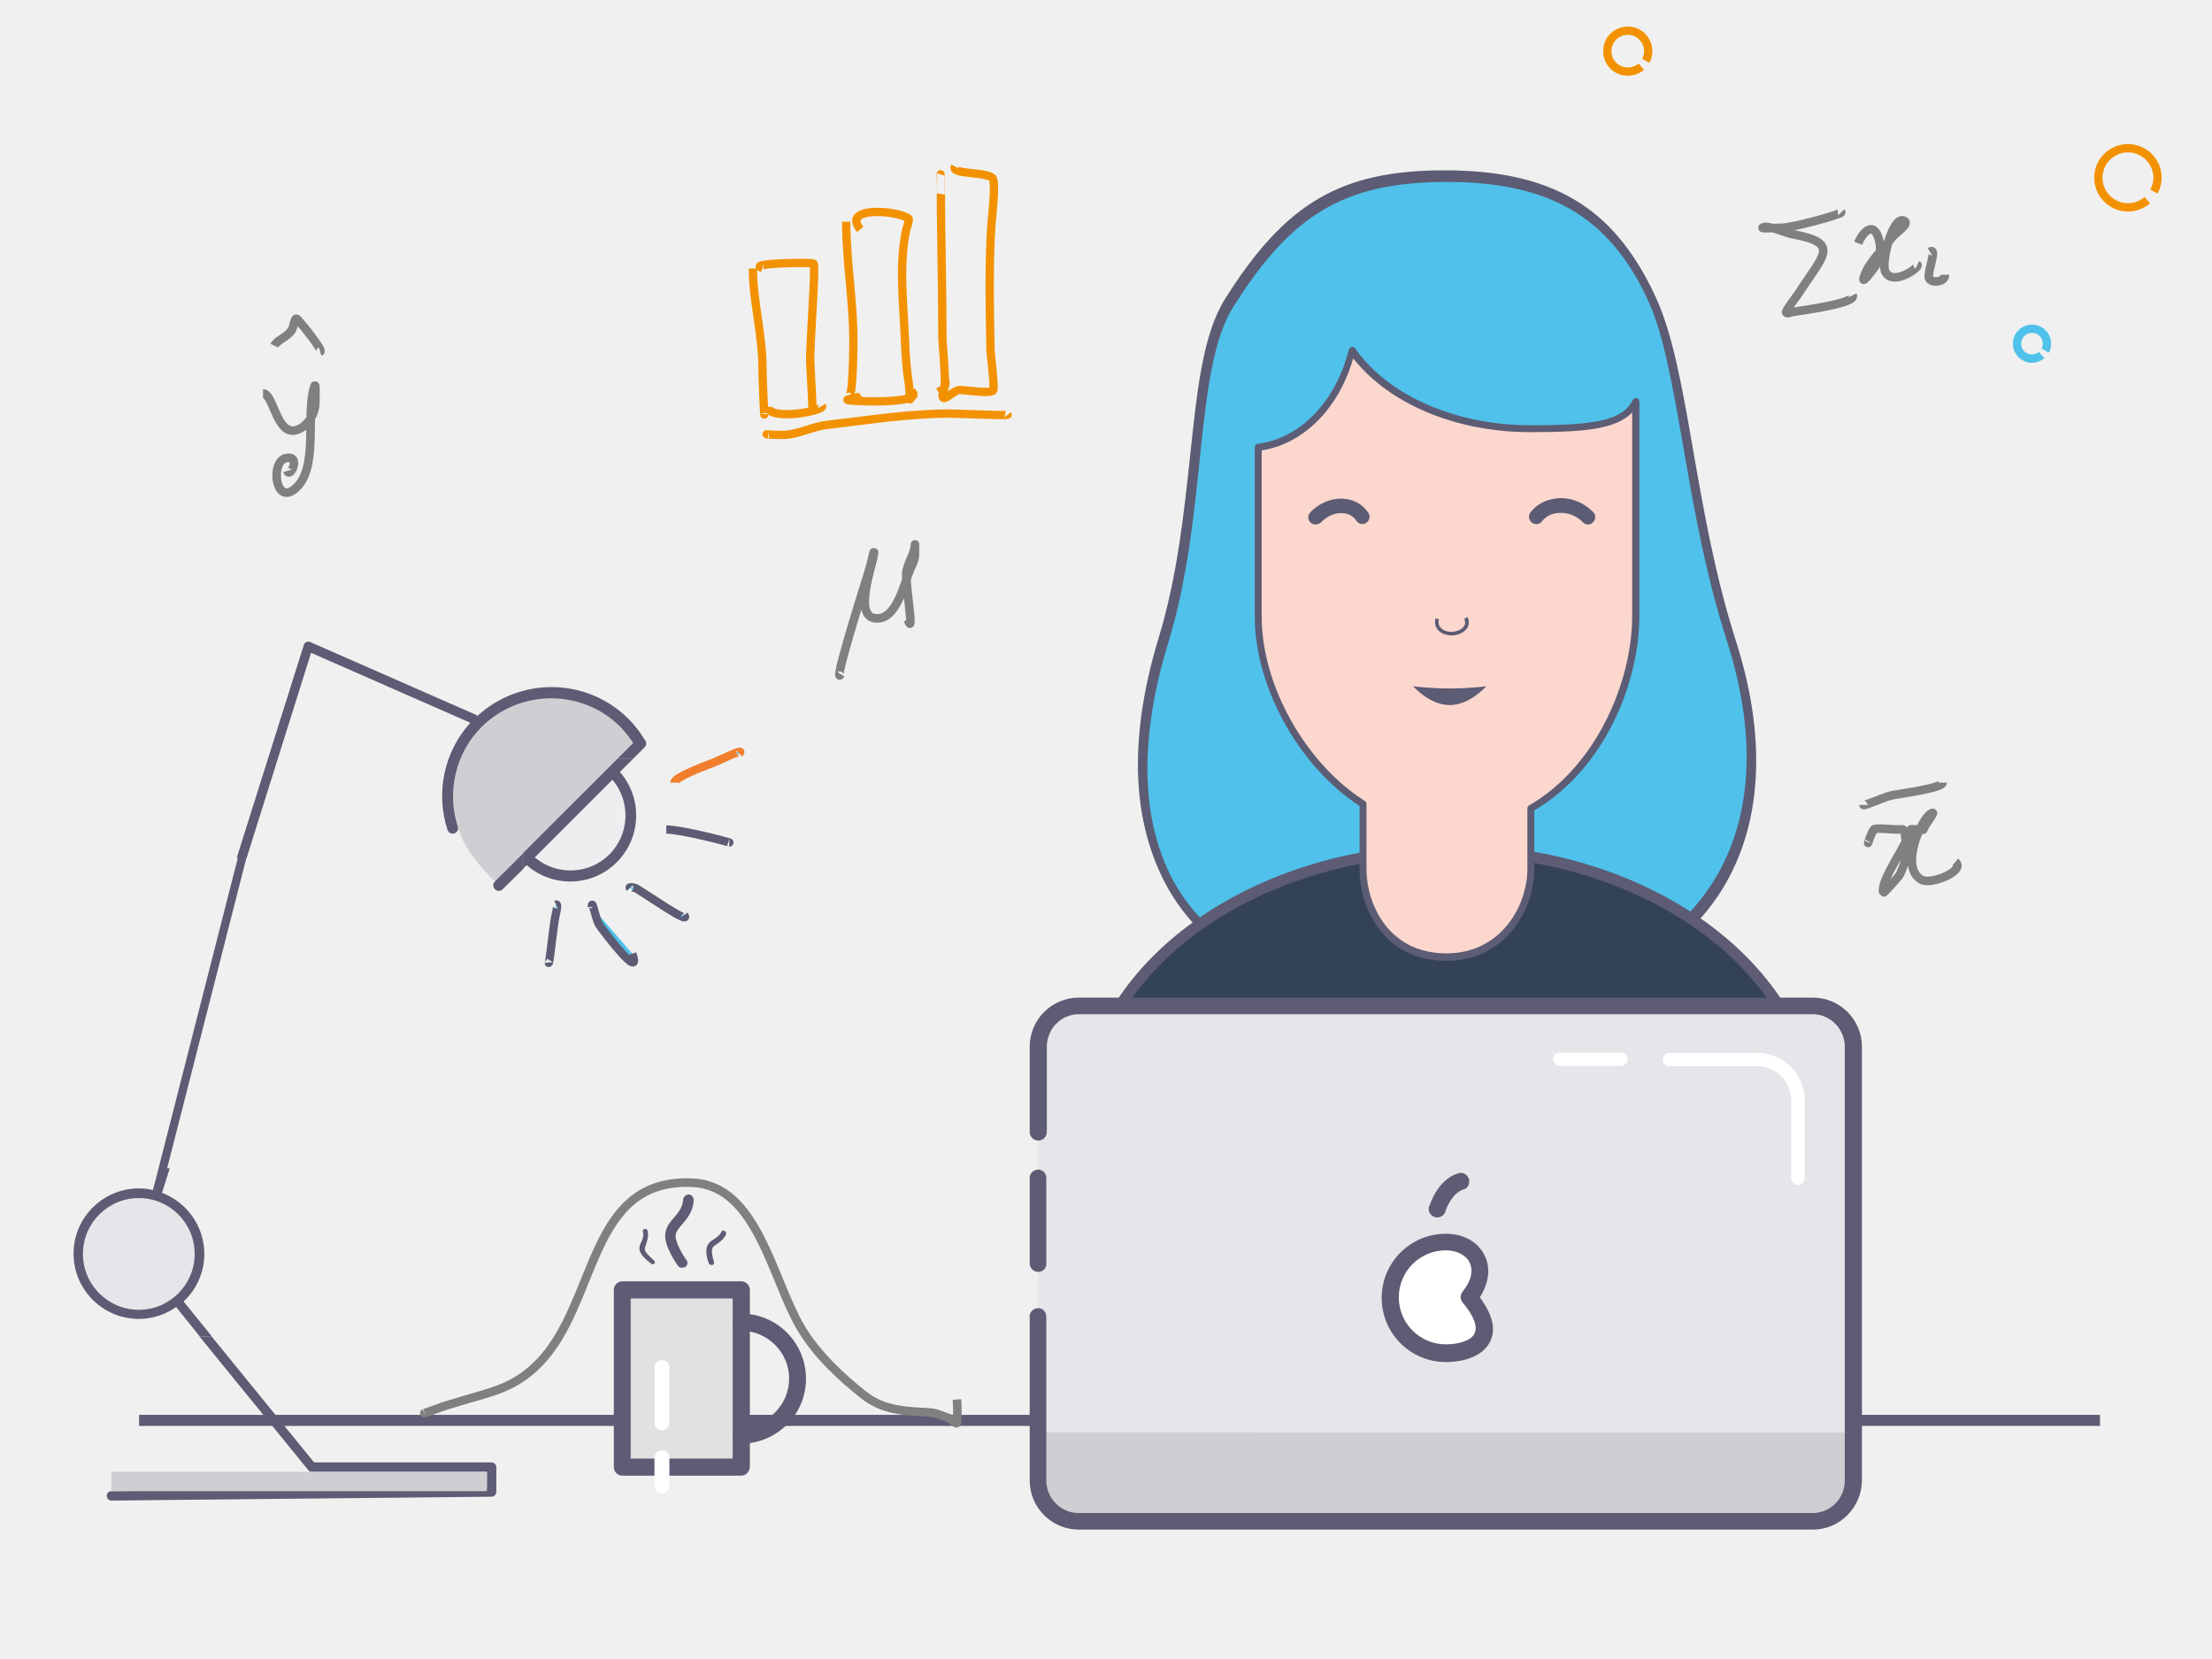
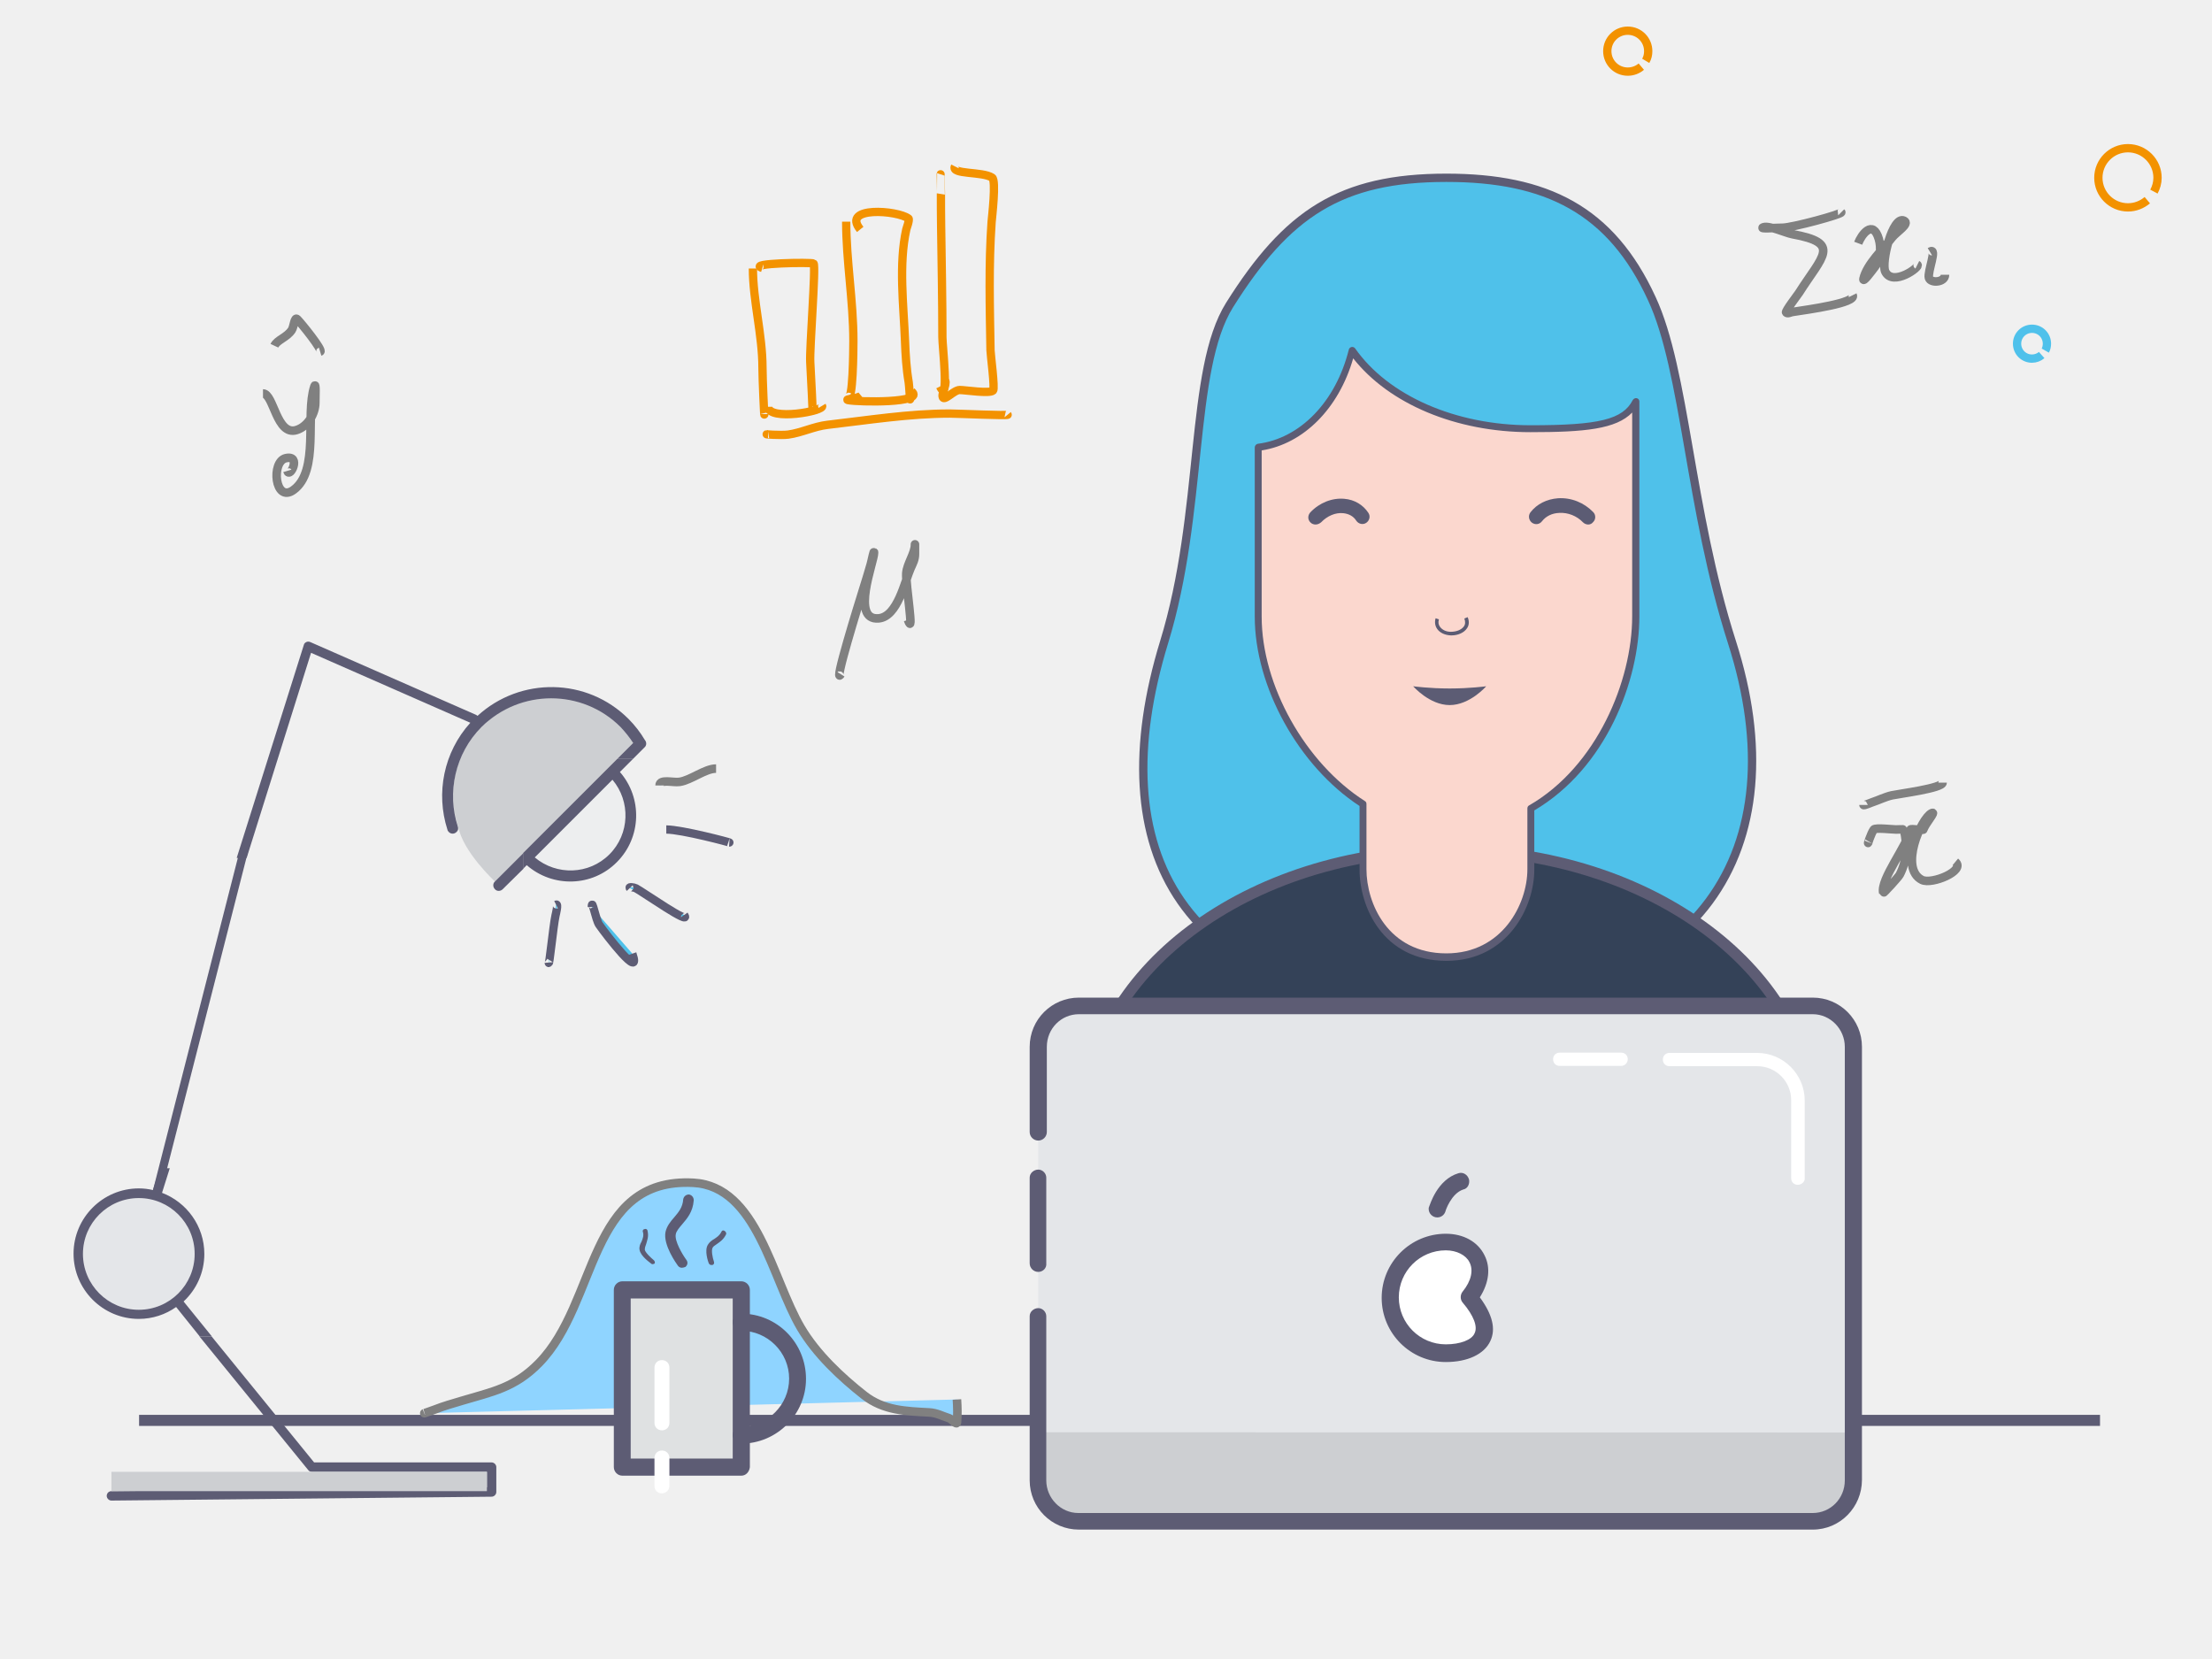
<svg xmlns="http://www.w3.org/2000/svg" viewBox="0 0 800 600" width="800" height="600">
  <style>
		tspan { white-space:pre }
		.shp0 { fill: none;stroke: #5d5c74;stroke-width: 4 } 
		.shp1 { fill: #4fc1ea;stroke: #5d5c74;stroke-width: 3 } 
- 		.shp2 { fill: #4fc1ea;stroke: #f17e2d;stroke-width: 3 } 
+ 		.shp2 { fill: #8fd4ff;stroke: #808080;stroke-width: 3.1 } 
		.shp3 { fill: none;stroke: #808080;stroke-width: 3.1 } 
- 		.shp4 { fill: #5c5c74 } 
- 		.shp5 { fill: #344258;stroke: #5d5c74;stroke-width: 4 } 
- 		.shp6 { fill: #fbd7ce } 
+ 		.shp4 { fill: #344258;stroke: #5d5c74;stroke-width: 4 } 
+ 		.shp5 { fill: #fbd7ce } 
+ 		.shp6 { fill: #5c5c74 } 
		.shp7 { fill: #e4e6e9 } 
		.shp8 { fill: #cdcfd2 } 
		.shp9 { fill: #5d5c74 } 
		.shp10 { fill: #ffffff } 
		.shp11 { fill: #dfe1e2 } 
		.shp12 { fill: #edeeef } 
		.shp13 { fill: none;stroke: #5d5c74;stroke-width: 3 } 
		.shp14 { fill: none;stroke: #f39200;stroke-width: 3 } 
		.shp15 { fill: none;stroke: #4fc1eb;stroke-width: 3 } 
	</style>
  <g id="XMLID_2188_">
    <path id="XMLID_7309_" class="shp0" d="M759.5,513.7h-709.2" />
    <path id="XMLID_7308_" class="shp1" d="M626.4,232.3c23.9,74.6 -11.4,131.2 -103.2,131.2c-97,0 -125.1,-56.4 -102.2,-131.2c14.5,-47.2 9,-98.5 23.7,-122c20.8,-33.1 40.1,-46 78.4,-46c36.1,0 59.5,11.5 74.3,43.7c12.2,26.2 13.5,75.9 29,124.3z" />
    <path id="Shape 58" class="shp1" d="M201.11,327.18c0.91,-0.46 -0.09,3.43 -0.2,3.93c-0.85,3.92 -2.31,18.88 -2.47,17" />
    <path id="Shape 59" class="shp1" d="M214.04,328.04c0,-3.53 1.4,4.59 2.66,6.4c2.44,3.51 15.55,20.63 12,10.46" />
    <path id="Shape 60" class="shp1" d="M227.77,321.18c-0.51,-0.53 1.55,-0.28 2.2,0.07c2.74,1.46 20.42,13.87 17.46,9.66" />
    <path id="Shape 61" class="shp1" d="M240.97,300c5.6,0 23.53,4.76 22.8,4.71" />
-     <path id="Shape 62" class="shp2" d="M243.91,283.04c0,-2.15 13.96,-7.12 14.46,-7.33c2.94,-1.23 11.25,-5.45 9,-3.2" />
-     <path id="Shape 63" class="shp3" d="M153.45,511.11c-0.33,0.13 3.02,-1.02 3.87,-1.36c3.15,-1.24 6.48,-2.17 9.72,-3.14c10.89,-3.26 19.12,-4.67 27.89,-13.65c21.53,-22.04 17.55,-67.24 55.84,-65.19c23.11,1.24 28.37,34.64 38.87,52.44c5.64,9.55 14.66,17.96 22.9,24.43c7.05,5.54 15.24,5.74 23.49,6.18c2.78,0.15 4.68,1.28 7.28,2.11c0.99,0.32 2.7,2.67 2.8,1.49c0.23,-2.75 0.16,-5.53 -0.02,-8.28" />
+     <path id="Shape 63" class="shp2" d="M153.45,511.11c-0.33,0.13 3.02,-1.02 3.87,-1.36c3.15,-1.24 6.48,-2.17 9.72,-3.14c10.89,-3.26 19.12,-4.67 27.89,-13.65c21.53,-22.04 17.55,-67.24 55.84,-65.19c23.11,1.24 28.37,34.64 38.87,52.44c5.64,9.55 14.66,17.96 22.9,24.43c7.05,5.54 15.24,5.74 23.49,6.18c2.78,0.15 4.68,1.28 7.28,2.11c0.99,0.32 2.7,2.67 2.8,1.49c0.23,-2.75 0.16,-5.53 -0.02,-8.28" />
+     <path id="Shape 70" class="shp2" d="M238.55,284.07c0,-2.46 4.82,-0.94 7.25,-1.3c4.11,-0.61 9.19,-4.8 13.18,-4.8" />
    <path id="Shape 65" class="shp3" d="M304.11,243.84c-2.9,4.61 6.5,-25.74 8.2,-31.13c0.9,-2.86 1.78,-5.72 2.6,-8.6c0.4,-1.4 1.2,-5.66 1.2,-4.2c0,3.32 -8.55,24.63 1.66,23.73c6.89,-0.61 9.44,-13.38 11.6,-18.2c0.82,-1.82 1.54,-3.1 1.54,-5.07c0,-1.13 0,-4.54 0,-3.4c0,3.21 -2.88,6.9 -3.14,10.4c-0.29,3.91 3.03,23.62 0.6,16.8" />
    <path id="Shape 66" class="shp3" d="M675.77,304.57c-0.61,1.54 0.92,-3.26 1.93,-4.57c0.56,-0.73 6.86,0 8,0c0.32,0 2.84,-0.12 2.87,0c1.34,5.74 1.18,11.2 -1.53,16.38c-0.45,0.86 -5.87,6.77 -5.93,6.53c-1.2,-4.8 8.73,-17.18 9.87,-22.91c0.07,-0.37 4.56,0.38 4.66,0c0.58,-2.11 4.9,-6.87 2.93,-5.89c-3.79,1.89 -11.77,19.98 -3.46,24.13c3.54,1.77 15.9,-3.34 12.07,-6.54" />
    <path id="Shape 67" class="shp3" d="M673.97,291.11c0,0.37 2.62,-0.79 3.07,-0.93c2.38,-0.79 4.75,-1.99 7.2,-2.54c2.54,-0.56 18.33,-2.56 18.33,-4.6" />
    <path id="Shape 68" class="shp3" d="M95.11,142.31c3.91,0 4.87,15.56 12.2,13.2c4.02,-1.29 6.73,-5.91 6.73,-9.87c0,-1.96 0.28,-7.73 -0.34,-5.87c-3.4,10.25 2,30.58 -7.6,37.47c-6.7,4.81 -8.18,-10.32 -2.73,-11.54c5.79,-1.29 1.43,7.52 0.54,4.6" />
    <path id="Shape 69" class="shp3" d="M99.24,125.04c1,-2.14 4.46,-2.95 6.27,-5.66c0.82,-1.22 0.96,-4.97 2,-3.93c1.49,1.49 9.48,11.36 8.27,11.73" />
    <path id="Shape 70" class="shp3" d="M665.91,76.77c0.61,0.61 -17.69,5.6 -21.27,5.6c-2.27,0 -8.95,0.51 -6.8,-0.2c2.03,-0.67 8.23,2.14 10.4,2.53c17.82,3.21 10.95,7.74 2.4,21.2c-0.39,0.62 -5.08,6.71 -4.66,7.13c0.54,0.54 1.52,-0.08 2.27,-0.2c5.89,-0.91 23.21,-3.24 21.8,-6.07" />
    <path id="Shape 71" class="shp3" d="M672.04,87.97c1.11,-2.98 5.29,-8.84 7.46,-1.53c0.96,3.21 0.56,7.5 -1.46,10.13c-1.19,1.55 -4.51,6.1 -4.07,4.2c1.22,-5.25 7.12,-10.67 10.33,-14.87c1.51,-1.97 6.55,-4.96 4.33,-6.07c-4.11,-2.06 -8.38,15.12 -6.8,18.4c2.7,5.6 12.9,-1.82 11.6,-2.47" />
    <path id="Shape 72" class="shp3" d="M697.97,91.04c2.89,-1.73 -0.98,7.32 -0.34,9.47c0.6,2.01 5.8,1.69 5.8,-1.13" />
-     <path id="Shape 73" class="shp3" d="null" />
-     <path id="Shape 74" class="shp3" d="null" />
-     <path id="Shape 64" class="shp3" d="null" />
-     <path id="Shape 65" class="shp3" d="null" />
-     <path id="XMLID_7305_" class="shp4" d="M522.5,363.4c-45.8,0 -78,-12.2 -95.9,-36.4c-17.1,-23.2 -19.7,-56.5 -7.5,-96.5c6.7,-22 9.1,-45 11.3,-65.4c2.5,-23.7 4.6,-44.1 12.6,-56.9c21.9,-34.9 42,-46.6 79.5,-46.6c38.6,0 61.1,13.3 75.5,44.5c6.2,13.5 9.6,32.8 13.4,55.2c3.7,21.4 7.9,45.6 15.5,69.3c12.1,37.8 9.3,70.5 -8.2,94.4c-18.3,25.1 -51.6,38.4 -96.2,38.4zM522.5,64.1c-36.5,0 -56,11.5 -77.4,45.4c-7.7,12.3 -9.8,32.4 -12.2,55.8c-2.1,20.5 -4.6,43.7 -11.4,65.9c-12,39.1 -9.5,71.7 7.1,94.2c17.3,23.5 48.9,35.3 93.8,35.3c43.8,0 76.3,-12.9 94.2,-37.4c17,-23.2 19.7,-55.1 7.8,-92.1c-7.7,-23.9 -11.9,-48.2 -15.6,-69.6c-3.9,-22.2 -7.2,-41.3 -13.2,-54.5c-13.8,-30.1 -35.7,-43 -73.1,-43z" />
-     <path id="XMLID_7304_" class="shp5" d="M392,406.9c0,-54.9 59.2,-99.5 132.2,-99.5c73,0 132.2,44.5 132.2,99.5" />
-     <path id="XMLID_7303_" class="shp6" d="M553.8,156c-28.4,0 -52.9,-11.6 -64.6,-28.4c-4.7,18.9 -18,33 -34,35c0,17.7 0,45.8 0,61.2c0,23.6 14.8,53 37.9,67.8v23.6c0,13.2 8.3,31.7 30.2,31.7c21.3,0 30.6,-18.5 30.6,-31.7v-22c24.7,-14.2 38,-45 38,-69.5c0,-23.6 0,-77.2 0,-77.2c0,-0.2 0,-0.3 0,-0.5c-4.1,8 -14,10 -38.1,10z" />
-     <path id="XMLID_7300_" class="shp4" d="M523.1,347.5c-23.1,0 -31.4,-19.7 -31.4,-33v-23c-22,-14.4 -37.9,-43.1 -37.9,-68.5v-61.2c0,-0.6 0.5,-1.2 1.1,-1.3c15.3,-1.9 28.2,-15.2 32.9,-34c0.1,-0.5 0.5,-0.9 1,-1c0.5,-0.1 1,0.1 1.3,0.5c12,17.1 36.3,27.8 63.5,27.8c24.7,0 33.3,-2.1 36.9,-9.1c0.3,-0.5 0.9,-0.8 1.4,-0.7c0.6,0.1 1,0.6 1,1.2v77.7c0,23.1 -11.9,54.8 -38,70.2v21.2c0.1,13.9 -9.8,33.2 -31.8,33.2zM456.3,162.9v60.1c0,24.8 15.7,52.9 37.3,66.7c0.4,0.2 0.6,0.6 0.6,1.1v23.6c0,12.2 7.7,30.4 28.9,30.4c20.2,0 29.3,-17.8 29.3,-30.4v-22c0,-0.5 0.2,-0.9 0.6,-1.1c24.5,-14.1 37.3,-45.1 37.3,-68.4v-73.7c-5.8,6 -17.2,7.1 -36.8,7.1c-26.9,0 -51.1,-10.2 -64.1,-26.7c-5.2,18.1 -17.9,30.9 -33.1,33.3z" />
+     <path id="XMLID_7304_" class="shp4" d="M392,406.9c0,-54.9 59.2,-99.5 132.2,-99.5c73,0 132.2,44.5 132.2,99.5" />
+     <path id="XMLID_7303_" class="shp5" d="M553.8,156c-28.4,0 -52.9,-11.6 -64.6,-28.4c-4.7,18.9 -18,33 -34,35c0,17.7 0,45.8 0,61.2c0,23.6 14.8,53 37.9,67.8v23.6c0,13.2 8.3,31.7 30.2,31.7c21.3,0 30.6,-18.5 30.6,-31.7v-22c24.7,-14.2 38,-45 38,-69.5c0,-23.6 0,-77.2 0,-77.2c0,-0.2 0,-0.3 0,-0.5c-4.1,8 -14,10 -38.1,10z" />
+     <path id="XMLID_7300_" class="shp6" d="M523.1,347.5c-23.1,0 -31.4,-19.7 -31.4,-33v-23c-22,-14.4 -37.9,-43.1 -37.9,-68.5v-61.2c0,-0.6 0.5,-1.2 1.1,-1.3c15.3,-1.9 28.2,-15.2 32.9,-34c0.1,-0.5 0.5,-0.9 1,-1c0.5,-0.1 1,0.1 1.3,0.5c12,17.1 36.3,27.8 63.5,27.8c24.7,0 33.3,-2.1 36.9,-9.1c0.3,-0.5 0.9,-0.8 1.4,-0.7c0.6,0.1 1,0.6 1,1.2v77.7c0,23.1 -11.9,54.8 -38,70.2v21.2c0.1,13.9 -9.8,33.2 -31.8,33.2zM456.3,162.9v60.1c0,24.8 15.7,52.9 37.3,66.7c0.4,0.2 0.6,0.6 0.6,1.1v23.6c0,12.2 7.7,30.4 28.9,30.4c20.2,0 29.3,-17.8 29.3,-30.4v-22c0,-0.5 0.2,-0.9 0.6,-1.1c24.5,-14.1 37.3,-45.1 37.3,-68.4v-73.7c-5.8,6 -17.2,7.1 -36.8,7.1c-26.9,0 -51.1,-10.2 -64.1,-26.7c-5.2,18.1 -17.9,30.9 -33.1,33.3z" />
    <g id="XMLID_7298_">
-       <path id="XMLID_7299_" class="shp4" d="M537.5,248.2c0,0 -5.9,6.8 -13.2,6.8c-7.3,0 -13.2,-6.8 -13.2,-6.8c0,0 5.9,0.8 13.2,0.8c7.3,0 13.2,-0.8 13.2,-0.8z" />
+       <path id="XMLID_7299_" class="shp6" d="M537.5,248.2c0,0 -5.9,6.8 -13.2,6.8c-7.3,0 -13.2,-6.8 -13.2,-6.8c0,0 5.9,0.8 13.2,0.8c7.3,0 13.2,-0.8 13.2,-0.8z" />
    </g>
    <g id="XMLID_7296_">
-       <path id="XMLID_7297_" class="shp4" d="M525,229.8c-0.1,0 -0.2,0 -0.3,0c-2.1,-0.1 -3.9,-0.9 -4.9,-2.3c-0.8,-1.1 -1,-2.5 -0.6,-3.9l1.2,0.4c-0.3,1 -0.2,1.9 0.4,2.7c0.8,1.1 2.2,1.8 3.9,1.8c2,0 3.8,-0.7 4.7,-1.9c0.6,-0.8 0.6,-1.8 0.2,-2.9l1.2,-0.5c0.8,1.9 0.3,3.3 -0.3,4.1c-1,1.5 -3.2,2.5 -5.5,2.5z" />
+       <path id="XMLID_7297_" class="shp6" d="M525,229.8c-0.1,0 -0.2,0 -0.3,0c-2.1,-0.1 -3.9,-0.9 -4.9,-2.3c-0.8,-1.1 -1,-2.5 -0.6,-3.9l1.2,0.4c-0.3,1 -0.2,1.9 0.4,2.7c0.8,1.1 2.2,1.8 3.9,1.8c2,0 3.8,-0.7 4.7,-1.9c0.6,-0.8 0.6,-1.8 0.2,-2.9l1.2,-0.5c0.8,1.9 0.3,3.3 -0.3,4.1c-1,1.5 -3.2,2.5 -5.5,2.5z" />
    </g>
    <path id="XMLID_7295_" class="shp7" d="M670.3,378.6v156.6c0,8.1 -6.6,14.7 -14.7,14.7h-265.4c-8.1,0 -14.7,-6.6 -14.7,-14.7v-156.8c0,-8.1 6.6,-14.7 14.7,-14.7h265.4c8.1,0.2 14.7,6.8 14.7,14.9z" />
    <path id="XMLID_7294_" class="shp8" d="M670.3,518.1v17.2c0,8.1 -6.6,14.7 -14.7,14.7h-265.4c-8.1,0 -14.7,-6.6 -14.7,-14.7v-17.3z" />
    <path id="XMLID_7293_" class="shp9" d="M375.5,460c-1.7,0 -3.1,-1.4 -3.1,-3.1v-31c0,-1.7 1.6,-2.9 3.1,-2.9c1.6,0 2.9,1.4 2.9,2.9v31c0.2,1.7 -1.2,3.1 -2.9,3.1z" />
    <path id="XMLID_7292_" class="shp9" d="M655.6,553.2h-265.4c-9.9,0 -17.8,-8 -17.8,-17.8v-59.4c0,-1.7 1.6,-2.9 3.1,-2.9c1.6,0 2.9,1.4 2.9,2.9v59.4c0,6.4 5.2,11.8 11.6,11.8h265.6c6.4,0 11.6,-5.2 11.6,-11.8v-156.8c0,-6.4 -5.2,-11.8 -11.6,-11.8h-265.4c-6.4,0 -11.6,5.2 -11.6,11.8v30.8c0,1.7 -1.4,3.1 -3.1,3.1c-1.7,0 -3.1,-1.4 -3.1,-3.1v-30.8c0,-9.9 8,-17.8 17.8,-17.8h265.4c9.9,0 17.8,8 17.8,17.8v156.6c0,9.9 -7.9,18 -17.8,18z" />
    <path id="XMLID_7288_" class="shp10" d="M652.7,426.2v-28.2c0,-9.4 -7.7,-17.2 -17.2,-17.2h-31.7c-1.4,0 -2.4,1 -2.4,2.4c0,1.4 1,2.4 2.4,2.4h31.7c6.8,0 12.3,5.5 12.3,12.3v28.2c0,1.4 1,2.4 2.4,2.4c1.4,0 2.6,-1.2 2.5,-2.3zM588.7,383.1c0,-1.4 -1,-2.4 -2.4,-2.4h-22.2c-1.4,0 -2.4,1 -2.4,2.4c0,1.4 1,2.4 2.4,2.4h22.2c1.4,0 2.4,-1.2 2.4,-2.4zM523.1,449.3c-11.1,0 -20.1,9 -20.1,20.1c0,11.1 9,20.1 20.1,20.1c11.1,0 19.9,-6.2 8.3,-20.1c8,-10.1 2.8,-20.1 -8.3,-20.1z" />
    <path id="XMLID_7285_" class="shp9" d="M531.4,456.4c1.6,2.9 0.7,6.9 -2.4,10.7c-1,1.2 -0.9,3 0,4c4,4.7 5.5,8.7 4.3,11.1c-1,2.4 -5.2,4 -10.4,4c-9.4,0 -17,-7.6 -17,-17c0,-9.4 7.6,-17 17,-17c4,0 7.3,1.8 8.5,4.2zM539,485c2.1,-4.4 0.7,-9.7 -3.8,-15.8c3.3,-5.2 4,-10.7 1.7,-15.2c-2.4,-4.9 -7.6,-7.8 -14,-7.8c-12.8,0 -23.2,10.4 -23.2,23.2c0,12.8 10.4,23.2 23.2,23.2c7.8,0 13.9,-2.8 16.1,-7.6z" />
    <path id="XMLID_7284_" class="shp9" d="M519.8,440.3c-1.7,0 -3.1,-1.4 -3.1,-3.1c0,-0.3 0,-0.5 0.2,-0.9c0.2,-0.3 2.8,-9.7 10.6,-12c1.6,-0.5 3.3,0.5 3.8,2.3c0.3,1.6 -0.5,3.3 -2.1,3.6c-4.3,1.4 -6.4,7.6 -6.4,7.8c-0.4,1.4 -1.6,2.3 -3,2.3z" />
    <path id="XMLID_7283_" class="shp11" d="M225,530.6h43v-64.1h-43z" />
    <path id="XMLID_7280_" class="shp9" d="M228.1,469.6h36.9v57.9h-36.9zM271.2,530.6v-64.1c0,-1.7 -1.4,-3.1 -3.1,-3.1h-43c-1.7,0 -3.1,1.4 -3.1,3.1v64.1c0,1.7 1.4,3.1 3.1,3.1h43c1.7,0 2.9,-1.4 3.1,-3.1z" />
    <path id="XMLID_7275_" class="shp9" d="M268.1,522.1c-1.7,0 -3.1,-1.4 -3.1,-3.1c0,-1.7 1.4,-3.1 3.1,-3.1c9.5,0 17.3,-7.8 17.3,-17.3c0,-9.5 -7.8,-17.3 -17.3,-17.3c-1.7,0 -3.1,-1.4 -3.1,-3.1c0,-1.7 1.4,-3.1 3.1,-3.1c13,0 23.4,10.6 23.4,23.6c0,12.9 -10.6,23.4 -23.4,23.4zM246.6,458.5c-0.5,0 -1,-0.2 -1.4,-0.7c-0.5,-0.7 -5.5,-7.6 -4.5,-12.3c0.5,-2.1 1.7,-3.6 3.1,-5.2c1.6,-1.9 3.1,-3.6 3.3,-6.6c0.2,-1 1,-1.7 2.1,-1.7c1,0.2 1.7,1 1.7,2.1c-0.3,4.2 -2.4,6.6 -4.2,8.7c-1,1.2 -2.1,2.4 -2.3,3.6c-0.5,2.4 2.4,7.3 3.8,9.2c0.7,0.9 0.5,1.9 -0.3,2.6c-0.6,0.2 -0.9,0.3 -1.3,0.3zM236,457.2c-0.2,0 -0.3,0 -0.5,-0.2c-0.3,-0.3 -3.8,-2.6 -4.2,-5c-0.2,-1 0.2,-2.1 0.7,-2.9c0.5,-1.2 0.9,-2.3 0.5,-3.6c-0.2,-0.5 0.2,-1 0.7,-1c0.5,-0.2 1,0.2 1,0.7c0.5,2.1 -0.2,3.5 -0.5,4.7c-0.3,0.7 -0.5,1.4 -0.5,2.1c0.2,1 2.1,2.8 3.3,3.8c0.3,0.3 0.5,0.9 0.2,1.2c-0.1,0 -0.3,0.2 -0.7,0.2zM257.2,457.5c-0.3,0 -0.7,-0.2 -0.9,-0.7c-0.2,-0.5 -1.6,-4.5 -0.3,-6.6c0.5,-0.9 1.4,-1.6 2.3,-2.1c1,-0.7 1.9,-1.2 2.6,-2.6c0.2,-0.5 0.7,-0.7 1.2,-0.3c0.3,0.2 0.7,0.7 0.5,1.2c-0.9,1.9 -2.3,2.8 -3.3,3.5c-0.7,0.5 -1.4,0.9 -1.6,1.4c-0.5,1 0,3.5 0.5,5c0.2,0.5 0,1 -0.5,1.2z" />
    <path id="XMLID_7271_" class="shp10" d="M239.4,517.3c-1.5,0 -2.7,-1.1 -2.7,-2.7v-20c0,-1.5 1.1,-2.7 2.7,-2.7c1.5,0 2.7,1.1 2.7,2.7v20c0,1.6 -1.2,2.7 -2.7,2.7zM239.4,540.1c-1.5,0 -2.7,-1.1 -2.7,-2.7v-10.1c0,-1.5 1.1,-2.7 2.7,-2.7c1.5,0 2.7,1.1 2.7,2.7v10.1c0,1.4 -1.2,2.7 -2.7,2.7z" />
    <path id="XMLID_7270_" class="shp8" d="M229.1,268.6l-50.1,50.2c0,0 -11.6,-10.7 -13.3,-19.9c0,0 -8.3,-21.2 10.6,-37.9c0,0 11,-13 34.1,-7.4c0,0 12.6,4.2 18.7,15z" />
    <path id="XMLID_7269_" class="shp9" d="M109.9,233.2c0.1,-0.5 0.5,-0.8 0.9,-1c0.4,-0.2 0.9,-0.2 1.4,0l59.9,26.3c0.2,0.1 0.4,0.2 0.6,0.4c15.5,-14.2 39.6,-13.9 54.6,1.1c2.3,2.3 4.3,4.9 5.9,7.6v0c0.7,0.8 0.7,2 -0.1,2.7l-4.2,4.2h-5.7l5.8,-5.8c-1.3,-2 -2.9,-4 -4.6,-5.8c-13.8,-13.8 -36.3,-13.8 -50.2,0c-9.7,9.7 -12.6,23.8 -8.6,36.1v0c0.2,0.7 0.1,1.4 -0.5,1.9c-0.8,0.8 -2,0.8 -2.8,0c-0.1,-0.1 -0.2,-0.3 -0.3,-0.4c0,0 -0.1,0 -0.1,-0.1v-0.1c0,-0.1 -0.1,-0.2 -0.1,-0.3c-4.2,-13.1 -1.4,-27.9 8.3,-38.6l-57.6,-25.3l-23.3,74.2h-3.6z" />
    <path id="XMLID_7265_" class="shp9" d="M112.8,532.3c-0.5,0 -1,-0.2 -1.3,-0.6l-39.4,-48.4h4.4l37.1,45.6h64.2c0.9,0 1.7,0.8 1.7,1.7v9c0,0.9 -0.8,1.7 -1.7,1.7l-137.5,1.4v0c-0.9,0 -1.7,-0.8 -1.7,-1.7c0,-0.9 0.7,-1.7 1.7,-1.7l135.8,-1.4v-5.6z" />
    <path id="XMLID_7263_" class="shp9" d="M181.8,321.6c-0.8,0.8 -2.1,0.8 -2.8,0c-0.8,-0.8 -0.8,-2.1 0,-2.8l10.3,-10.3v5.7z" />
    <path id="XMLID_7262_" class="shp12" d="M220.4,308.9c-7.4,7.4 -19.1,7.7 -27,1.1l28,-28c6.7,7.8 6.4,19.5 -1,26.9z" />
    <path id="XMLID_7256_" class="shp9" d="M224.2,279.2c8.2,9.4 7.8,23.7 -1.1,32.6c-8.9,9 -23.2,9.3 -32.6,1.1l-1.3,1.3v-5.7l34,-34h5.7zM193.4,310.1c7.9,6.6 19.6,6.3 27,-1.1c7.4,-7.4 7.7,-19.2 1.1,-27z" />
    <path id="XMLID_7255_" class="shp7" d="M50.2,473.7c-11.2,0 -20.2,-9.1 -20.2,-20.2c0,-11.2 9.1,-20.2 20.2,-20.2c11.2,0 20.2,9.1 20.2,20.2c0,11.2 -9.1,20.2 -20.2,20.2z" />
    <path id="XMLID_7251_" class="shp9" d="M63.7,472.7c-3.8,2.7 -8.5,4.3 -13.5,4.3c-13,0 -23.6,-10.6 -23.6,-23.6c0,-13 10.6,-23.6 23.6,-23.6c1.7,0 3.5,0.2 5.1,0.6l2.5,-7.9h3.6l-2.8,8.9c8.9,3.4 15.3,12 15.3,22.1c0,6.8 -2.9,12.9 -7.5,17.2l10.2,12.6h-4.4zM70.4,453.5c0,-11.1 -9,-20.2 -20.2,-20.2c-11.1,0 -20.2,9 -20.2,20.2c0,11.1 9,20.2 20.2,20.2c11.1,0 20.2,-9 20.2,-20.2z" />
    <path id="XMLID_7247_" class="shp8" d="M40.3,539.3h135.8v-7h-135.8z" />
    <path id="XMLID_7245_" class="shp13" d="M56.4,432.3l31.8,-124.5" />
    <g id="XMLID_7240_">
-       <path id="XMLID_7243_" class="shp4" d="M475.8,189.7c-0.6,0 -1.3,-0.2 -1.8,-0.7c-1.1,-1 -1.1,-2.6 -0.1,-3.7c3.3,-3.5 7.9,-5.3 12.3,-4.9c3.7,0.3 6.8,2.2 8.7,5.1c0.8,1.2 0.4,2.8 -0.8,3.6c-1.2,0.8 -2.8,0.4 -3.6,-0.8c-1,-1.6 -2.7,-2.5 -4.7,-2.7c-2.8,-0.3 -5.8,1 -8,3.3c-0.6,0.5 -1.3,0.8 -2,0.8z" />
+       <path id="XMLID_7243_" class="shp6" d="M475.8,189.7c-0.6,0 -1.3,-0.2 -1.8,-0.7c-1.1,-1 -1.1,-2.6 -0.1,-3.7c3.3,-3.5 7.9,-5.3 12.3,-4.9c3.7,0.3 6.8,2.2 8.7,5.1c0.8,1.2 0.4,2.8 -0.8,3.6c-1.2,0.8 -2.8,0.4 -3.6,-0.8c-1,-1.6 -2.7,-2.5 -4.7,-2.7c-2.8,-0.3 -5.8,1 -8,3.3c-0.6,0.5 -1.3,0.8 -2,0.8z" />
    </g>
    <g id="XMLID_7234_">
-       <path id="XMLID_7235_" class="shp4" d="M574.4,189.7c-0.7,0 -1.4,-0.3 -1.9,-0.8c-2.2,-2.3 -5.4,-3.6 -8.6,-3.4c-2.6,0.1 -4.8,1.2 -6.2,3c-0.9,1.2 -2.5,1.4 -3.7,0.5c-1.1,-0.9 -1.4,-2.5 -0.5,-3.7c2.3,-3 5.9,-4.8 10,-5.1c4.8,-0.3 9.4,1.6 12.7,5c1,1 1,2.7 -0.1,3.7c-0.4,0.5 -1,0.8 -1.7,0.8z" />
+       <path id="XMLID_7235_" class="shp6" d="M574.4,189.7c-0.7,0 -1.4,-0.3 -1.9,-0.8c-2.2,-2.3 -5.4,-3.6 -8.6,-3.4c-2.6,0.1 -4.8,1.2 -6.2,3c-0.9,1.2 -2.5,1.4 -3.7,0.5c-1.1,-0.9 -1.4,-2.5 -0.5,-3.7c2.3,-3 5.9,-4.8 10,-5.1c4.8,-0.3 9.4,1.6 12.7,5c1,1 1,2.7 -0.1,3.7c-0.4,0.5 -1,0.8 -1.7,0.8z" />
    </g>
    <path id="XMLID_7233_" class="shp14" d="M593.6,24.1c-1.3,1.1 -3,1.8 -4.9,1.8c-4.1,0 -7.4,-3.3 -7.4,-7.4c0,-4.1 3.3,-7.4 7.4,-7.4c4.1,0 7.4,3.3 7.4,7.4c0,1.3 -0.3,2.5 -0.9,3.5" />
    <path id="XMLID_7231_" class="shp15" d="M927.6,36c-1.2,1 -2.8,1.7 -4.5,1.7c-3.8,0 -6.9,-3.1 -6.9,-6.9c0,-3.8 3.1,-6.9 6.9,-6.9c3.8,0 6.9,3.1 6.9,6.9c0,1.2 -0.3,2.3 -0.8,3.2" />
    <path id="XMLID_7227_" class="shp15" d="M723.9,-25.7c-2.8,2.4 -6.5,3.9 -10.5,3.9c-8.9,0 -16.1,-7.2 -16.1,-16.1c0,-8.9 7.2,-16.1 16.1,-16.1c8.9,0 16.1,7.2 16.1,16.1c0,2.7 -0.7,5.3 -1.9,7.6" />
    <path id="XMLID_7226_" class="shp15" d="M738.4,128.4c-0.9,0.8 -2.2,1.3 -3.5,1.3c-3,0 -5.4,-2.4 -5.4,-5.4c0,-3 2.4,-5.4 5.4,-5.4c3,0 5.4,2.4 5.4,5.4c0,0.9 -0.2,1.8 -0.6,2.5" />
    <path id="XMLID_7222_" class="shp14" d="M776.6,72.4c-1.9,1.6 -4.3,2.6 -7,2.6c-5.9,0 -10.7,-4.8 -10.7,-10.7c0,-5.9 4.8,-10.7 10.7,-10.7c5.9,0 10.7,4.8 10.7,10.7c0,1.8 -0.5,3.5 -1.3,5" />
    <path id="XMLID_7218_" class="shp14" d="M422.9,-49.9c-0.9,0.8 -2.2,1.3 -3.5,1.3c-3,0 -5.4,-2.4 -5.4,-5.4c0,-3 2.4,-5.4 5.4,-5.4c3,0 5.4,2.4 5.4,5.4c0,0.9 -0.2,1.8 -0.6,2.5" />
    <path id="XMLID_7196_" class="shp14" d="M893.7,176.5c-0.9,0.8 -2.2,1.3 -3.5,1.3c-3,0 -5.4,-2.4 -5.4,-5.4c0,-3 2.4,-5.4 5.4,-5.4c3,0 5.4,2.4 5.4,5.4c0,0.9 -0.2,1.8 -0.6,2.5" />
    <path id="Shape 49" class="shp14" d="M272.3,97.11c0,11.62 3.46,23.9 3.46,35.93c0,4.05 0.67,18.5 0.67,16.73" />
    <path id="Shape 50" class="shp14" d="M275.7,96.91c-5.86,-1.76 18.01,-2.12 18.54,-1.6c0.9,0.9 -1.5,30.9 -1.2,35.66c0.29,4.69 1.02,20.39 0.8,17.07" />
    <path id="Shape 51" class="shp14" d="M277.84,147.11c0,5.23 20.61,1.58 19.47,-0.34" />
    <path id="Shape 52" class="shp14" d="M306.04,80.18c0,14.23 2.6,28.64 2.6,43.13c0,3.42 -0.17,22.17 -1.93,20" />
    <path id="Shape 53" class="shp14" d="M311.11,82.97c-6.92,-8.53 13.56,-6.92 17.46,-3.93c0.48,0.37 -0.75,3.69 -0.8,3.93c-2.8,12.71 -0.96,27.44 -0.46,40.34c0.19,5.04 0.48,9.97 1.33,14.93c0.22,1.28 0.54,8.21 0.54,5.66" />
    <path id="Shape 54" class="shp14" d="M311.44,143.11c-1.26,1.05 -6.28,1.28 -4.67,1.6c3.61,0.72 28.03,1.18 22.93,-3.13" />
    <path id="Shape 55" class="shp14" d="M340.17,63.04c0.01,-0.03 0.13,5.52 0.13,6.87c0,3.89 0.01,7.78 0.07,11.67c0.18,13.44 0.46,27 0.46,40.4c0,3.24 2.47,24.68 -0.86,17.8" />
    <path id="Shape 56" class="shp14" d="M345.37,60.18c-1.52,3.04 9.98,1.74 13.46,4.07c1.53,1.02 -0.09,14.49 -0.2,16c-1.09,15.51 -0.65,30.94 -0.4,46.46c0.03,1.63 1.66,13.81 0.93,14.54c-1.22,1.22 -10.06,-0.2 -12.07,-0.2c-2.21,0 -5.84,4.51 -6.2,2.34c-0.26,-1.55 2.21,-5.87 0.46,-5.87" />
    <path id="Shape 57" class="shp14" d="M277.77,157.04c-2.42,0 4.87,0.47 7.27,0.14c4.84,-0.66 9.34,-2.97 14.27,-3.54c14.6,-1.68 29.48,-4.07 44.2,-4.07c2.98,0 21.31,0.86 20.93,0.4" />
  </g>
</svg>
